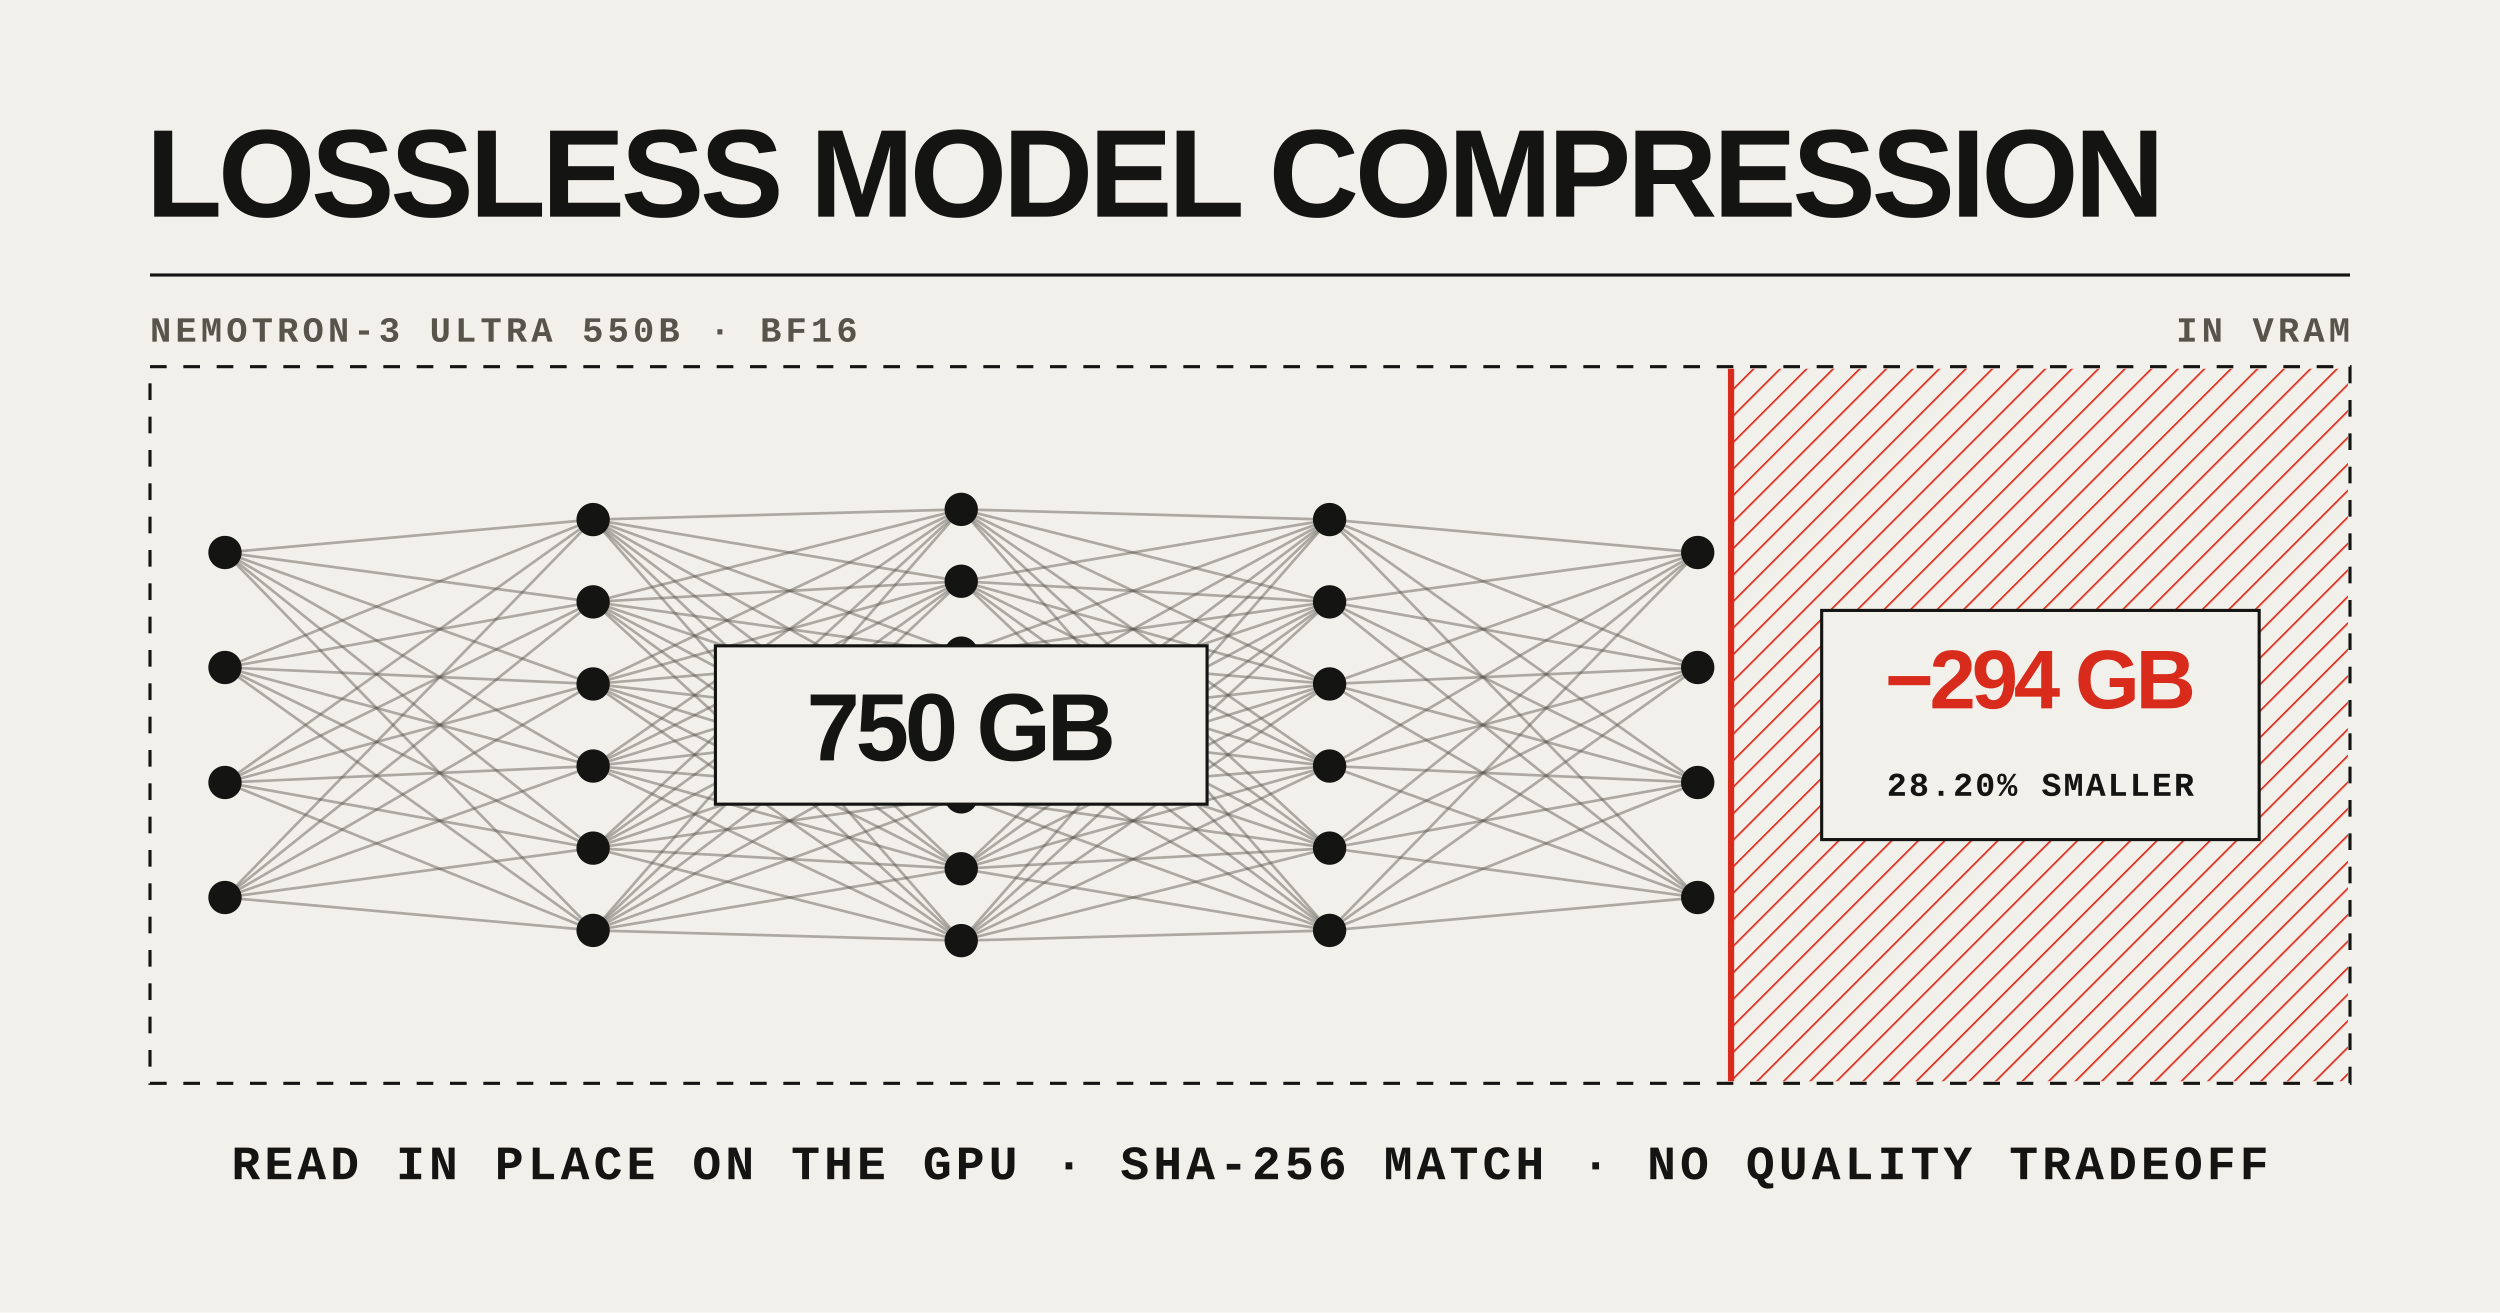
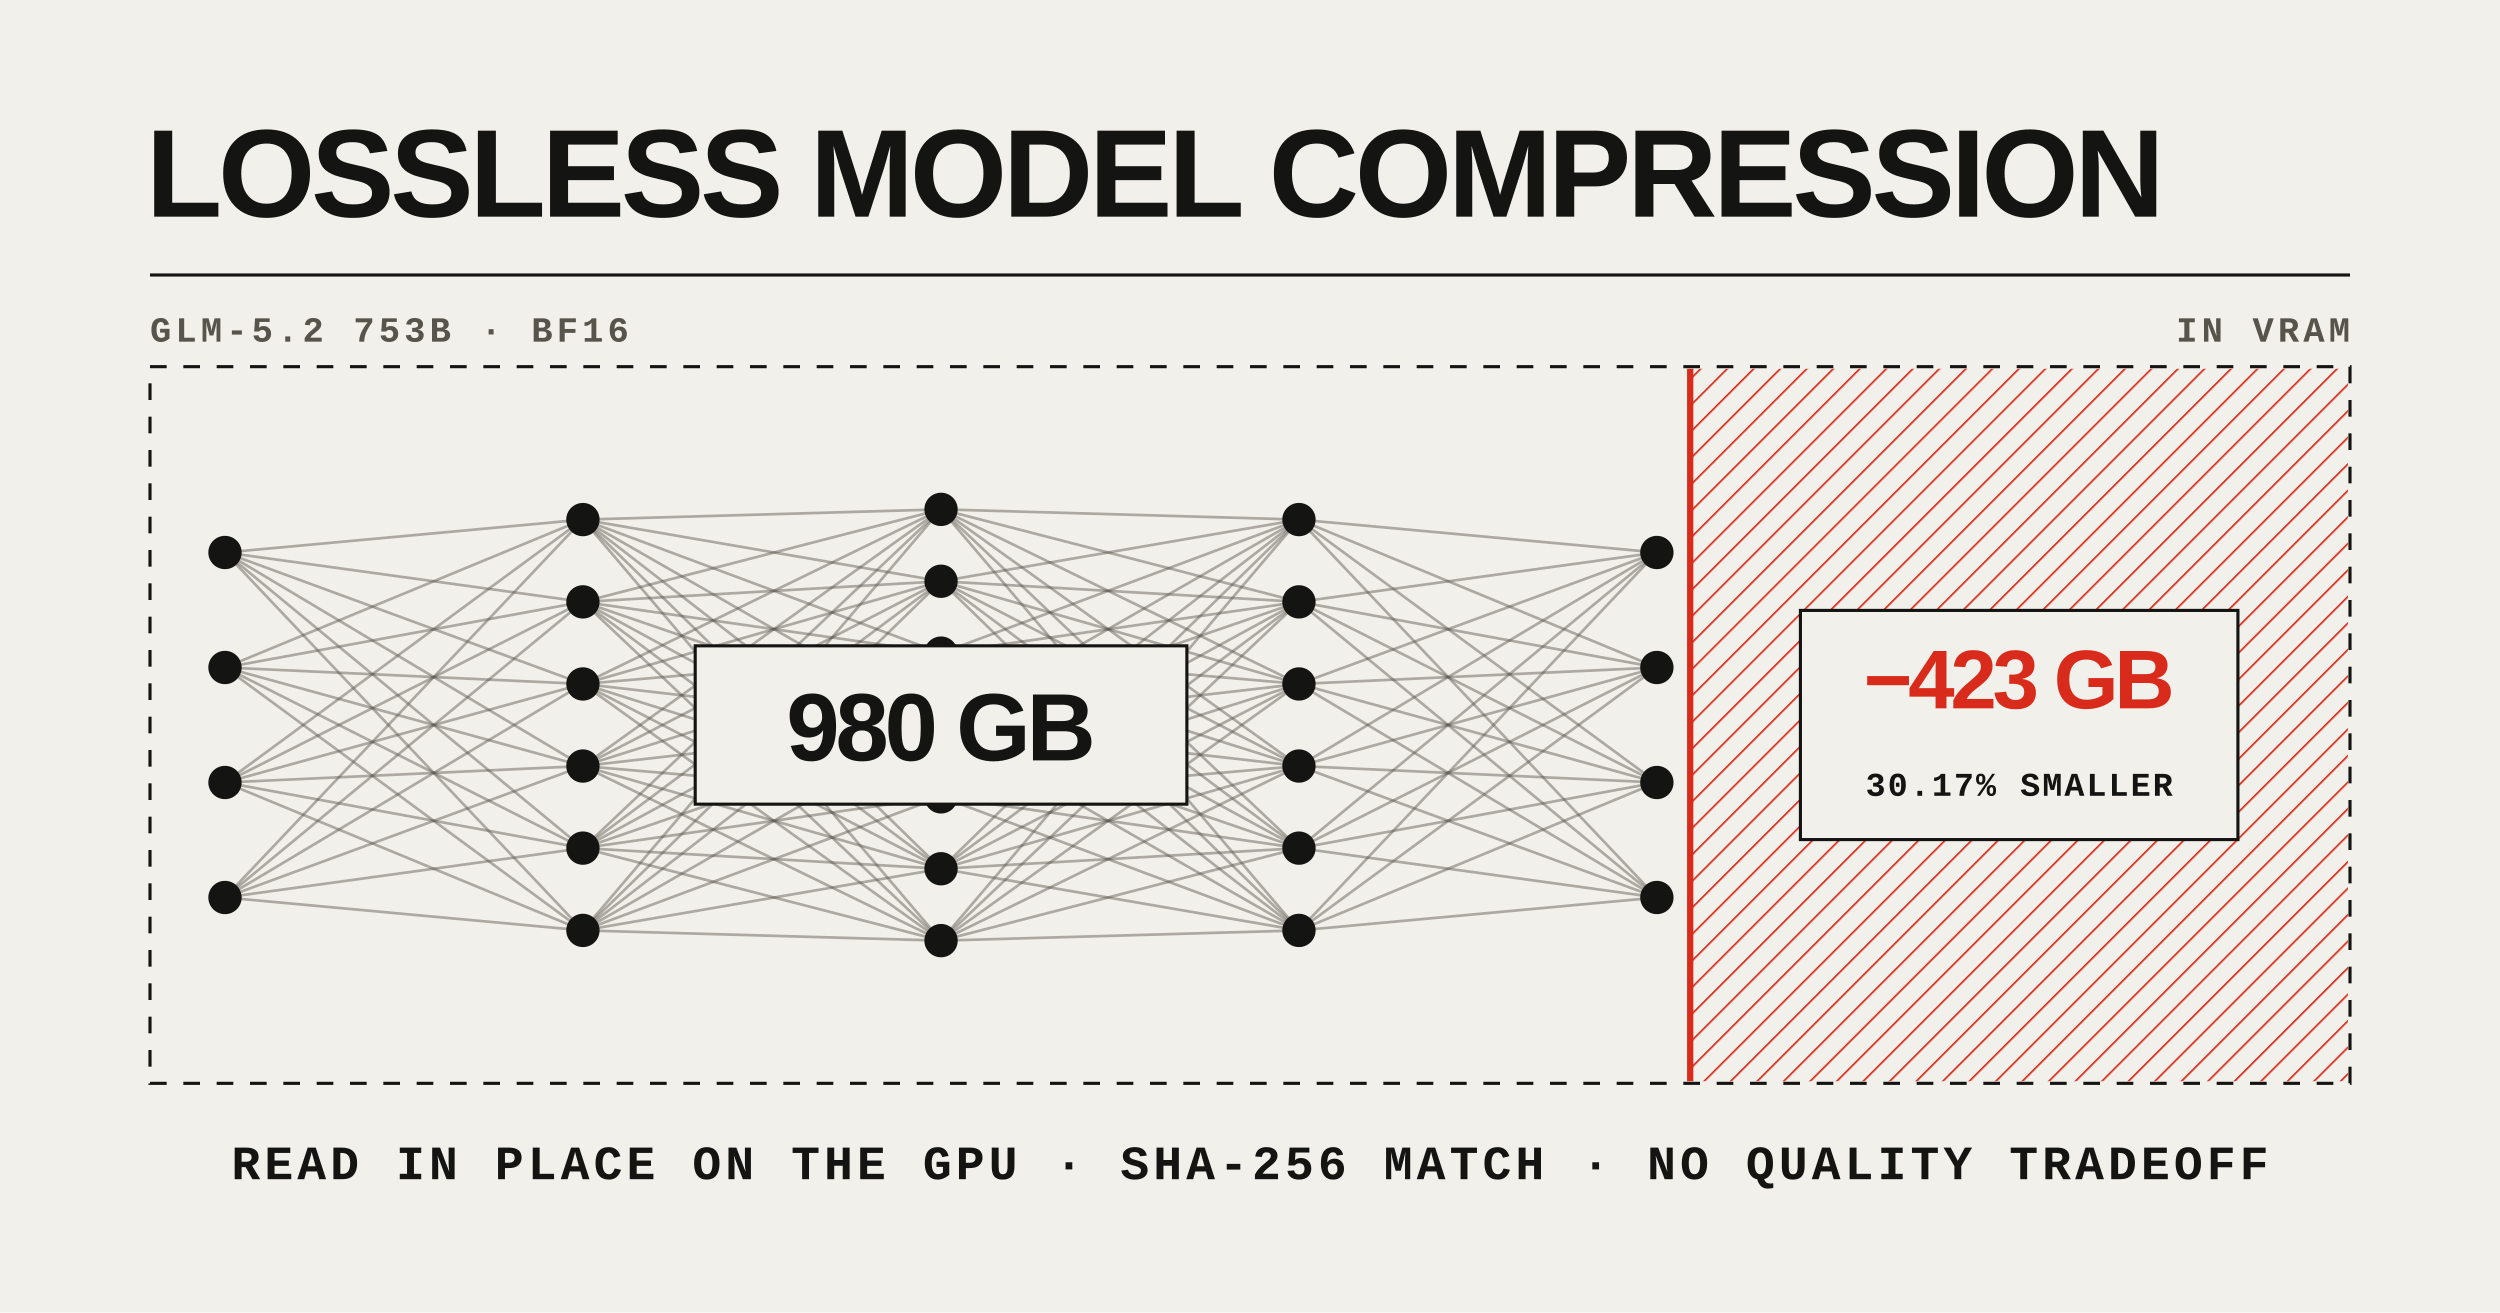
<svg xmlns="http://www.w3.org/2000/svg" width="1200" height="630" viewBox="0 0 1200 630">
  <defs>
    <style>
      .ink{fill:#141412}.ink2{fill:#57544C}.red{fill:#D92B1C}
      .stroke{stroke:#141412;stroke-width:1.5;fill:none}
      .mono{font-family:Consolas,"Courier New",monospace;font-weight:700}
      .black{font-family:"Arial Black",Arial,sans-serif;font-weight:900}
    </style>
    <pattern id="hatch" width="9" height="9" patternTransform="rotate(45)" patternUnits="userSpaceOnUse">
      <line x1="0" y1="0" x2="0" y2="9" stroke="#D92B1C" stroke-width="1.6" />
    </pattern>
  </defs>
  <rect width="1200" height="630" fill="#F2F0EA" />
  <text x="70" y="104" class="black ink" font-size="60" letter-spacing="-2">LOSSLESS MODEL COMPRESSION</text>
  <line x1="72" y1="132" x2="1128" y2="132" class="stroke" />
-   <text x="72" y="164" class="mono ink2" font-size="17" letter-spacing="2">NEMOTRON-3 ULTRA 550B · BF16</text>
+   <text x="72" y="164" class="mono ink2" font-size="17" letter-spacing="2">GLM-5.2 753B · BF16</text>
  <text x="1128" y="164" text-anchor="end" class="mono ink2" font-size="17" letter-spacing="2">IN VRAM</text>
  <rect x="72" y="176" width="1056" height="344" class="stroke" stroke-dasharray="8 8" />
-   <rect x="830.9" y="177" width="296.1" height="342" fill="url(#hatch)" />
-   <line x1="830.9" y1="177" x2="830.9" y2="519" stroke="#D92B1C" stroke-width="3" />
+   <rect x="811.3" y="177" width="315.7" height="342" fill="url(#hatch)" />
+   <line x1="811.3" y1="177" x2="811.3" y2="519" stroke="#D92B1C" stroke-width="3" />
  <g stroke="#57544C" stroke-opacity="0.45" stroke-width="1.3">
-     <line x1="108.0" y1="265.2" x2="284.7" y2="249.4" />
-     <line x1="108.0" y1="265.2" x2="284.7" y2="288.9" />
-     <line x1="108.0" y1="265.2" x2="284.7" y2="328.3" />
-     <line x1="108.0" y1="265.2" x2="284.7" y2="367.7" />
-     <line x1="108.0" y1="265.2" x2="284.7" y2="407.1" />
-     <line x1="108.0" y1="265.2" x2="284.7" y2="446.6" />
-     <line x1="108.0" y1="320.4" x2="284.7" y2="249.4" />
-     <line x1="108.0" y1="320.4" x2="284.7" y2="288.9" />
-     <line x1="108.0" y1="320.4" x2="284.7" y2="328.3" />
-     <line x1="108.0" y1="320.4" x2="284.7" y2="367.7" />
-     <line x1="108.0" y1="320.4" x2="284.7" y2="407.1" />
-     <line x1="108.0" y1="320.4" x2="284.7" y2="446.6" />
-     <line x1="108.0" y1="375.6" x2="284.7" y2="249.4" />
-     <line x1="108.0" y1="375.6" x2="284.7" y2="288.9" />
-     <line x1="108.0" y1="375.6" x2="284.7" y2="328.3" />
-     <line x1="108.0" y1="375.6" x2="284.7" y2="367.7" />
-     <line x1="108.0" y1="375.6" x2="284.7" y2="407.1" />
-     <line x1="108.0" y1="375.6" x2="284.7" y2="446.6" />
-     <line x1="108.0" y1="430.8" x2="284.7" y2="249.4" />
-     <line x1="108.0" y1="430.8" x2="284.7" y2="288.9" />
-     <line x1="108.0" y1="430.8" x2="284.7" y2="328.3" />
-     <line x1="108.0" y1="430.8" x2="284.7" y2="367.7" />
-     <line x1="108.0" y1="430.8" x2="284.7" y2="407.1" />
-     <line x1="108.0" y1="430.8" x2="284.7" y2="446.6" />
-     <line x1="284.7" y1="249.4" x2="461.4" y2="244.5" />
-     <line x1="284.7" y1="249.4" x2="461.4" y2="279.0" />
-     <line x1="284.7" y1="249.4" x2="461.4" y2="313.5" />
-     <line x1="284.7" y1="249.4" x2="461.4" y2="348.0" />
-     <line x1="284.7" y1="249.4" x2="461.4" y2="382.5" />
-     <line x1="284.7" y1="249.4" x2="461.4" y2="417.0" />
-     <line x1="284.7" y1="249.4" x2="461.4" y2="451.5" />
-     <line x1="284.7" y1="288.9" x2="461.4" y2="244.5" />
-     <line x1="284.7" y1="288.9" x2="461.4" y2="279.0" />
-     <line x1="284.7" y1="288.9" x2="461.4" y2="313.5" />
-     <line x1="284.7" y1="288.9" x2="461.4" y2="348.0" />
-     <line x1="284.7" y1="288.9" x2="461.4" y2="382.5" />
-     <line x1="284.7" y1="288.9" x2="461.4" y2="417.0" />
-     <line x1="284.7" y1="288.9" x2="461.4" y2="451.5" />
-     <line x1="284.7" y1="328.3" x2="461.4" y2="244.5" />
-     <line x1="284.7" y1="328.3" x2="461.4" y2="279.0" />
-     <line x1="284.7" y1="328.3" x2="461.4" y2="313.5" />
-     <line x1="284.7" y1="328.3" x2="461.4" y2="348.0" />
-     <line x1="284.7" y1="328.3" x2="461.4" y2="382.5" />
-     <line x1="284.7" y1="328.3" x2="461.4" y2="417.0" />
-     <line x1="284.7" y1="328.3" x2="461.4" y2="451.5" />
-     <line x1="284.7" y1="367.7" x2="461.4" y2="244.5" />
-     <line x1="284.7" y1="367.7" x2="461.4" y2="279.0" />
-     <line x1="284.7" y1="367.7" x2="461.4" y2="313.5" />
-     <line x1="284.7" y1="367.7" x2="461.4" y2="348.0" />
-     <line x1="284.7" y1="367.7" x2="461.4" y2="382.5" />
-     <line x1="284.7" y1="367.7" x2="461.4" y2="417.0" />
-     <line x1="284.7" y1="367.7" x2="461.4" y2="451.5" />
-     <line x1="284.7" y1="407.1" x2="461.4" y2="244.5" />
-     <line x1="284.7" y1="407.1" x2="461.4" y2="279.0" />
-     <line x1="284.7" y1="407.1" x2="461.4" y2="313.5" />
-     <line x1="284.7" y1="407.1" x2="461.4" y2="348.0" />
-     <line x1="284.7" y1="407.1" x2="461.4" y2="382.5" />
-     <line x1="284.7" y1="407.1" x2="461.4" y2="417.0" />
-     <line x1="284.7" y1="407.1" x2="461.4" y2="451.5" />
-     <line x1="284.7" y1="446.6" x2="461.4" y2="244.5" />
-     <line x1="284.7" y1="446.6" x2="461.4" y2="279.0" />
-     <line x1="284.7" y1="446.6" x2="461.4" y2="313.5" />
-     <line x1="284.7" y1="446.6" x2="461.4" y2="348.0" />
-     <line x1="284.7" y1="446.6" x2="461.4" y2="382.5" />
-     <line x1="284.7" y1="446.6" x2="461.4" y2="417.0" />
-     <line x1="284.7" y1="446.6" x2="461.4" y2="451.5" />
-     <line x1="461.4" y1="244.5" x2="638.2" y2="249.4" />
-     <line x1="461.4" y1="244.5" x2="638.2" y2="288.9" />
-     <line x1="461.4" y1="244.5" x2="638.2" y2="328.3" />
-     <line x1="461.4" y1="244.5" x2="638.2" y2="367.7" />
-     <line x1="461.4" y1="244.5" x2="638.2" y2="407.1" />
-     <line x1="461.4" y1="244.5" x2="638.2" y2="446.6" />
-     <line x1="461.4" y1="279.0" x2="638.2" y2="249.4" />
-     <line x1="461.4" y1="279.0" x2="638.2" y2="288.9" />
-     <line x1="461.4" y1="279.0" x2="638.2" y2="328.3" />
-     <line x1="461.4" y1="279.0" x2="638.2" y2="367.7" />
-     <line x1="461.4" y1="279.0" x2="638.2" y2="407.1" />
-     <line x1="461.4" y1="279.0" x2="638.2" y2="446.6" />
-     <line x1="461.4" y1="313.5" x2="638.2" y2="249.4" />
-     <line x1="461.4" y1="313.5" x2="638.2" y2="288.9" />
-     <line x1="461.4" y1="313.5" x2="638.2" y2="328.3" />
-     <line x1="461.4" y1="313.5" x2="638.2" y2="367.7" />
-     <line x1="461.4" y1="313.5" x2="638.2" y2="407.1" />
-     <line x1="461.4" y1="313.5" x2="638.2" y2="446.6" />
-     <line x1="461.4" y1="348.0" x2="638.2" y2="249.4" />
-     <line x1="461.4" y1="348.0" x2="638.2" y2="288.9" />
-     <line x1="461.4" y1="348.0" x2="638.2" y2="328.3" />
-     <line x1="461.4" y1="348.0" x2="638.2" y2="367.7" />
-     <line x1="461.4" y1="348.0" x2="638.2" y2="407.1" />
-     <line x1="461.4" y1="348.0" x2="638.2" y2="446.6" />
-     <line x1="461.4" y1="382.5" x2="638.2" y2="249.4" />
-     <line x1="461.4" y1="382.5" x2="638.2" y2="288.9" />
-     <line x1="461.4" y1="382.5" x2="638.2" y2="328.3" />
-     <line x1="461.4" y1="382.5" x2="638.2" y2="367.7" />
-     <line x1="461.4" y1="382.5" x2="638.2" y2="407.1" />
-     <line x1="461.4" y1="382.5" x2="638.2" y2="446.6" />
-     <line x1="461.4" y1="417.0" x2="638.2" y2="249.4" />
-     <line x1="461.4" y1="417.0" x2="638.2" y2="288.9" />
-     <line x1="461.4" y1="417.0" x2="638.2" y2="328.3" />
-     <line x1="461.4" y1="417.0" x2="638.2" y2="367.7" />
-     <line x1="461.4" y1="417.0" x2="638.2" y2="407.1" />
-     <line x1="461.4" y1="417.0" x2="638.2" y2="446.6" />
-     <line x1="461.4" y1="451.5" x2="638.2" y2="249.4" />
-     <line x1="461.4" y1="451.5" x2="638.2" y2="288.9" />
-     <line x1="461.4" y1="451.5" x2="638.2" y2="328.3" />
-     <line x1="461.4" y1="451.5" x2="638.2" y2="367.7" />
-     <line x1="461.4" y1="451.5" x2="638.2" y2="407.1" />
-     <line x1="461.4" y1="451.5" x2="638.2" y2="446.6" />
-     <line x1="638.2" y1="249.4" x2="814.9" y2="265.2" />
-     <line x1="638.2" y1="249.4" x2="814.9" y2="320.4" />
-     <line x1="638.2" y1="249.4" x2="814.9" y2="375.6" />
-     <line x1="638.2" y1="249.4" x2="814.9" y2="430.8" />
-     <line x1="638.2" y1="288.9" x2="814.9" y2="265.2" />
-     <line x1="638.2" y1="288.9" x2="814.9" y2="320.4" />
-     <line x1="638.2" y1="288.9" x2="814.9" y2="375.6" />
-     <line x1="638.2" y1="288.9" x2="814.9" y2="430.8" />
-     <line x1="638.2" y1="328.3" x2="814.9" y2="265.2" />
-     <line x1="638.2" y1="328.3" x2="814.9" y2="320.4" />
-     <line x1="638.2" y1="328.3" x2="814.9" y2="375.6" />
-     <line x1="638.2" y1="328.3" x2="814.9" y2="430.8" />
-     <line x1="638.2" y1="367.7" x2="814.9" y2="265.2" />
-     <line x1="638.2" y1="367.7" x2="814.9" y2="320.4" />
-     <line x1="638.2" y1="367.7" x2="814.9" y2="375.6" />
-     <line x1="638.2" y1="367.7" x2="814.9" y2="430.8" />
-     <line x1="638.2" y1="407.1" x2="814.9" y2="265.2" />
-     <line x1="638.2" y1="407.1" x2="814.9" y2="320.4" />
-     <line x1="638.2" y1="407.1" x2="814.9" y2="375.6" />
-     <line x1="638.2" y1="407.1" x2="814.9" y2="430.8" />
-     <line x1="638.2" y1="446.6" x2="814.9" y2="265.2" />
-     <line x1="638.2" y1="446.6" x2="814.9" y2="320.4" />
-     <line x1="638.2" y1="446.6" x2="814.9" y2="375.6" />
-     <line x1="638.2" y1="446.6" x2="814.9" y2="430.8" />
+     <line x1="108.0" y1="265.2" x2="279.8" y2="249.4" />
+     <line x1="108.0" y1="265.2" x2="279.8" y2="288.9" />
+     <line x1="108.0" y1="265.2" x2="279.8" y2="328.3" />
+     <line x1="108.0" y1="265.2" x2="279.8" y2="367.7" />
+     <line x1="108.0" y1="265.2" x2="279.8" y2="407.1" />
+     <line x1="108.0" y1="265.2" x2="279.8" y2="446.6" />
+     <line x1="108.0" y1="320.4" x2="279.8" y2="249.4" />
+     <line x1="108.0" y1="320.4" x2="279.8" y2="288.9" />
+     <line x1="108.0" y1="320.4" x2="279.8" y2="328.3" />
+     <line x1="108.0" y1="320.4" x2="279.8" y2="367.7" />
+     <line x1="108.0" y1="320.4" x2="279.8" y2="407.1" />
+     <line x1="108.0" y1="320.4" x2="279.8" y2="446.6" />
+     <line x1="108.0" y1="375.6" x2="279.8" y2="249.4" />
+     <line x1="108.0" y1="375.6" x2="279.8" y2="288.9" />
+     <line x1="108.0" y1="375.6" x2="279.8" y2="328.3" />
+     <line x1="108.0" y1="375.6" x2="279.8" y2="367.7" />
+     <line x1="108.0" y1="375.6" x2="279.8" y2="407.1" />
+     <line x1="108.0" y1="375.6" x2="279.8" y2="446.6" />
+     <line x1="108.0" y1="430.8" x2="279.8" y2="249.4" />
+     <line x1="108.0" y1="430.8" x2="279.8" y2="288.9" />
+     <line x1="108.0" y1="430.8" x2="279.8" y2="328.3" />
+     <line x1="108.0" y1="430.8" x2="279.8" y2="367.7" />
+     <line x1="108.0" y1="430.8" x2="279.8" y2="407.1" />
+     <line x1="108.0" y1="430.8" x2="279.8" y2="446.6" />
+     <line x1="279.8" y1="249.4" x2="451.7" y2="244.5" />
+     <line x1="279.8" y1="249.4" x2="451.7" y2="279.0" />
+     <line x1="279.8" y1="249.4" x2="451.7" y2="313.5" />
+     <line x1="279.8" y1="249.4" x2="451.7" y2="348.0" />
+     <line x1="279.8" y1="249.4" x2="451.7" y2="382.5" />
+     <line x1="279.8" y1="249.4" x2="451.7" y2="417.0" />
+     <line x1="279.8" y1="249.4" x2="451.7" y2="451.5" />
+     <line x1="279.8" y1="288.9" x2="451.7" y2="244.5" />
+     <line x1="279.8" y1="288.9" x2="451.7" y2="279.0" />
+     <line x1="279.8" y1="288.9" x2="451.7" y2="313.5" />
+     <line x1="279.8" y1="288.9" x2="451.7" y2="348.0" />
+     <line x1="279.8" y1="288.9" x2="451.7" y2="382.5" />
+     <line x1="279.8" y1="288.9" x2="451.7" y2="417.0" />
+     <line x1="279.8" y1="288.9" x2="451.7" y2="451.5" />
+     <line x1="279.8" y1="328.3" x2="451.7" y2="244.5" />
+     <line x1="279.8" y1="328.3" x2="451.7" y2="279.0" />
+     <line x1="279.8" y1="328.3" x2="451.7" y2="313.5" />
+     <line x1="279.8" y1="328.3" x2="451.7" y2="348.0" />
+     <line x1="279.8" y1="328.3" x2="451.7" y2="382.5" />
+     <line x1="279.8" y1="328.3" x2="451.7" y2="417.0" />
+     <line x1="279.8" y1="328.3" x2="451.7" y2="451.5" />
+     <line x1="279.8" y1="367.7" x2="451.7" y2="244.5" />
+     <line x1="279.8" y1="367.7" x2="451.7" y2="279.0" />
+     <line x1="279.8" y1="367.7" x2="451.7" y2="313.5" />
+     <line x1="279.8" y1="367.7" x2="451.7" y2="348.0" />
+     <line x1="279.8" y1="367.7" x2="451.7" y2="382.5" />
+     <line x1="279.8" y1="367.7" x2="451.7" y2="417.0" />
+     <line x1="279.8" y1="367.7" x2="451.7" y2="451.5" />
+     <line x1="279.8" y1="407.1" x2="451.7" y2="244.5" />
+     <line x1="279.8" y1="407.1" x2="451.7" y2="279.0" />
+     <line x1="279.8" y1="407.1" x2="451.7" y2="313.5" />
+     <line x1="279.8" y1="407.1" x2="451.7" y2="348.0" />
+     <line x1="279.8" y1="407.1" x2="451.7" y2="382.5" />
+     <line x1="279.8" y1="407.1" x2="451.7" y2="417.0" />
+     <line x1="279.8" y1="407.1" x2="451.7" y2="451.5" />
+     <line x1="279.8" y1="446.6" x2="451.7" y2="244.5" />
+     <line x1="279.8" y1="446.6" x2="451.7" y2="279.0" />
+     <line x1="279.8" y1="446.6" x2="451.7" y2="313.5" />
+     <line x1="279.8" y1="446.6" x2="451.7" y2="348.0" />
+     <line x1="279.8" y1="446.6" x2="451.7" y2="382.5" />
+     <line x1="279.8" y1="446.6" x2="451.7" y2="417.0" />
+     <line x1="279.8" y1="446.6" x2="451.7" y2="451.5" />
+     <line x1="451.7" y1="244.5" x2="623.5" y2="249.4" />
+     <line x1="451.7" y1="244.5" x2="623.5" y2="288.9" />
+     <line x1="451.7" y1="244.5" x2="623.5" y2="328.3" />
+     <line x1="451.7" y1="244.5" x2="623.5" y2="367.7" />
+     <line x1="451.7" y1="244.5" x2="623.5" y2="407.1" />
+     <line x1="451.7" y1="244.5" x2="623.5" y2="446.6" />
+     <line x1="451.7" y1="279.0" x2="623.5" y2="249.4" />
+     <line x1="451.7" y1="279.0" x2="623.5" y2="288.9" />
+     <line x1="451.7" y1="279.0" x2="623.5" y2="328.3" />
+     <line x1="451.7" y1="279.0" x2="623.5" y2="367.7" />
+     <line x1="451.7" y1="279.0" x2="623.5" y2="407.1" />
+     <line x1="451.7" y1="279.0" x2="623.5" y2="446.6" />
+     <line x1="451.7" y1="313.5" x2="623.5" y2="249.4" />
+     <line x1="451.7" y1="313.5" x2="623.5" y2="288.9" />
+     <line x1="451.7" y1="313.5" x2="623.5" y2="328.3" />
+     <line x1="451.7" y1="313.5" x2="623.5" y2="367.7" />
+     <line x1="451.7" y1="313.5" x2="623.5" y2="407.1" />
+     <line x1="451.7" y1="313.5" x2="623.5" y2="446.6" />
+     <line x1="451.7" y1="348.0" x2="623.5" y2="249.4" />
+     <line x1="451.7" y1="348.0" x2="623.5" y2="288.9" />
+     <line x1="451.7" y1="348.0" x2="623.5" y2="328.3" />
+     <line x1="451.7" y1="348.0" x2="623.5" y2="367.7" />
+     <line x1="451.7" y1="348.0" x2="623.5" y2="407.1" />
+     <line x1="451.7" y1="348.0" x2="623.5" y2="446.6" />
+     <line x1="451.7" y1="382.5" x2="623.5" y2="249.4" />
+     <line x1="451.7" y1="382.5" x2="623.5" y2="288.9" />
+     <line x1="451.7" y1="382.5" x2="623.5" y2="328.3" />
+     <line x1="451.7" y1="382.5" x2="623.5" y2="367.7" />
+     <line x1="451.7" y1="382.5" x2="623.5" y2="407.1" />
+     <line x1="451.7" y1="382.5" x2="623.5" y2="446.6" />
+     <line x1="451.7" y1="417.0" x2="623.5" y2="249.4" />
+     <line x1="451.7" y1="417.0" x2="623.5" y2="288.9" />
+     <line x1="451.7" y1="417.0" x2="623.5" y2="328.3" />
+     <line x1="451.7" y1="417.0" x2="623.5" y2="367.7" />
+     <line x1="451.7" y1="417.0" x2="623.5" y2="407.1" />
+     <line x1="451.7" y1="417.0" x2="623.5" y2="446.6" />
+     <line x1="451.7" y1="451.5" x2="623.5" y2="249.4" />
+     <line x1="451.7" y1="451.5" x2="623.5" y2="288.9" />
+     <line x1="451.7" y1="451.5" x2="623.5" y2="328.3" />
+     <line x1="451.7" y1="451.5" x2="623.5" y2="367.7" />
+     <line x1="451.7" y1="451.5" x2="623.5" y2="407.1" />
+     <line x1="451.7" y1="451.5" x2="623.5" y2="446.6" />
+     <line x1="623.5" y1="249.4" x2="795.3" y2="265.2" />
+     <line x1="623.5" y1="249.4" x2="795.3" y2="320.4" />
+     <line x1="623.5" y1="249.4" x2="795.3" y2="375.6" />
+     <line x1="623.5" y1="249.4" x2="795.3" y2="430.8" />
+     <line x1="623.5" y1="288.9" x2="795.3" y2="265.2" />
+     <line x1="623.5" y1="288.9" x2="795.3" y2="320.4" />
+     <line x1="623.5" y1="288.9" x2="795.3" y2="375.6" />
+     <line x1="623.5" y1="288.9" x2="795.3" y2="430.8" />
+     <line x1="623.5" y1="328.3" x2="795.3" y2="265.2" />
+     <line x1="623.5" y1="328.3" x2="795.3" y2="320.4" />
+     <line x1="623.5" y1="328.3" x2="795.3" y2="375.6" />
+     <line x1="623.5" y1="328.3" x2="795.3" y2="430.8" />
+     <line x1="623.5" y1="367.7" x2="795.3" y2="265.2" />
+     <line x1="623.5" y1="367.7" x2="795.3" y2="320.4" />
+     <line x1="623.5" y1="367.7" x2="795.3" y2="375.6" />
+     <line x1="623.5" y1="367.7" x2="795.3" y2="430.8" />
+     <line x1="623.5" y1="407.1" x2="795.3" y2="265.2" />
+     <line x1="623.5" y1="407.1" x2="795.3" y2="320.4" />
+     <line x1="623.5" y1="407.1" x2="795.3" y2="375.6" />
+     <line x1="623.5" y1="407.1" x2="795.3" y2="430.8" />
+     <line x1="623.5" y1="446.6" x2="795.3" y2="265.2" />
+     <line x1="623.5" y1="446.6" x2="795.3" y2="320.4" />
+     <line x1="623.5" y1="446.6" x2="795.3" y2="375.6" />
+     <line x1="623.5" y1="446.6" x2="795.3" y2="430.8" />
  </g>
  <g fill="#141412">
    <circle cx="108.0" cy="265.2" r="8" />
    <circle cx="108.0" cy="320.4" r="8" />
    <circle cx="108.0" cy="375.6" r="8" />
    <circle cx="108.0" cy="430.8" r="8" />
-     <circle cx="284.7" cy="249.4" r="8" />
-     <circle cx="284.7" cy="288.9" r="8" />
-     <circle cx="284.7" cy="328.3" r="8" />
-     <circle cx="284.7" cy="367.7" r="8" />
-     <circle cx="284.7" cy="407.1" r="8" />
-     <circle cx="284.7" cy="446.6" r="8" />
-     <circle cx="461.4" cy="244.5" r="8" />
-     <circle cx="461.4" cy="279.0" r="8" />
-     <circle cx="461.4" cy="313.5" r="8" />
-     <circle cx="461.4" cy="348.0" r="8" />
-     <circle cx="461.4" cy="382.5" r="8" />
-     <circle cx="461.4" cy="417.0" r="8" />
-     <circle cx="461.4" cy="451.5" r="8" />
-     <circle cx="638.2" cy="249.4" r="8" />
-     <circle cx="638.2" cy="288.9" r="8" />
-     <circle cx="638.2" cy="328.3" r="8" />
-     <circle cx="638.2" cy="367.7" r="8" />
-     <circle cx="638.2" cy="407.1" r="8" />
-     <circle cx="638.2" cy="446.6" r="8" />
-     <circle cx="814.9" cy="265.2" r="8" />
-     <circle cx="814.9" cy="320.4" r="8" />
-     <circle cx="814.9" cy="375.6" r="8" />
-     <circle cx="814.9" cy="430.8" r="8" />
+     <circle cx="279.8" cy="249.4" r="8" />
+     <circle cx="279.8" cy="288.9" r="8" />
+     <circle cx="279.8" cy="328.3" r="8" />
+     <circle cx="279.8" cy="367.7" r="8" />
+     <circle cx="279.8" cy="407.1" r="8" />
+     <circle cx="279.8" cy="446.6" r="8" />
+     <circle cx="451.7" cy="244.5" r="8" />
+     <circle cx="451.7" cy="279.0" r="8" />
+     <circle cx="451.7" cy="313.5" r="8" />
+     <circle cx="451.7" cy="348.0" r="8" />
+     <circle cx="451.7" cy="382.5" r="8" />
+     <circle cx="451.7" cy="417.0" r="8" />
+     <circle cx="451.7" cy="451.5" r="8" />
+     <circle cx="623.5" cy="249.4" r="8" />
+     <circle cx="623.5" cy="288.9" r="8" />
+     <circle cx="623.5" cy="328.3" r="8" />
+     <circle cx="623.5" cy="367.7" r="8" />
+     <circle cx="623.5" cy="407.1" r="8" />
+     <circle cx="623.5" cy="446.6" r="8" />
+     <circle cx="795.3" cy="265.2" r="8" />
+     <circle cx="795.3" cy="320.4" r="8" />
+     <circle cx="795.3" cy="375.6" r="8" />
+     <circle cx="795.3" cy="430.8" r="8" />
  </g>
  <g>
-     <rect x="343.4" y="310.0" width="236" height="76" fill="#F2F0EA" stroke="#141412" stroke-width="1.5" />
-     <text x="461.4" y="365.0" text-anchor="middle" class="black ink" font-size="46" letter-spacing="-2">750 GB</text>
+     <rect x="333.7" y="310.0" width="236" height="76" fill="#F2F0EA" stroke="#141412" stroke-width="1.5" />
+     <text x="451.7" y="365.0" text-anchor="middle" class="black ink" font-size="46" letter-spacing="-2">980 GB</text>
  </g>
  <g>
-     <rect x="874.4" y="293.0" width="210" height="110" fill="#F2F0EA" stroke="#141412" stroke-width="1.5" />
-     <text x="979.4" y="340.0" text-anchor="middle" class="black red" font-size="40" letter-spacing="-2">−294 GB</text>
-     <text x="979.4" y="382.0" text-anchor="middle" class="mono ink" font-size="16" letter-spacing="1">28.20% SMALLER</text>
+     <rect x="864.2" y="293.0" width="210" height="110" fill="#F2F0EA" stroke="#141412" stroke-width="1.5" />
+     <text x="969.2" y="340.0" text-anchor="middle" class="black red" font-size="40" letter-spacing="-2">−423 GB</text>
+     <text x="969.2" y="382.0" text-anchor="middle" class="mono ink" font-size="16" letter-spacing="1">30.17% SMALLER</text>
  </g>
  <text x="600" y="566" text-anchor="middle" class="mono ink" font-size="23" letter-spacing="2">READ IN PLACE ON THE GPU · SHA-256 MATCH · NO QUALITY TRADEOFF</text>
</svg>
